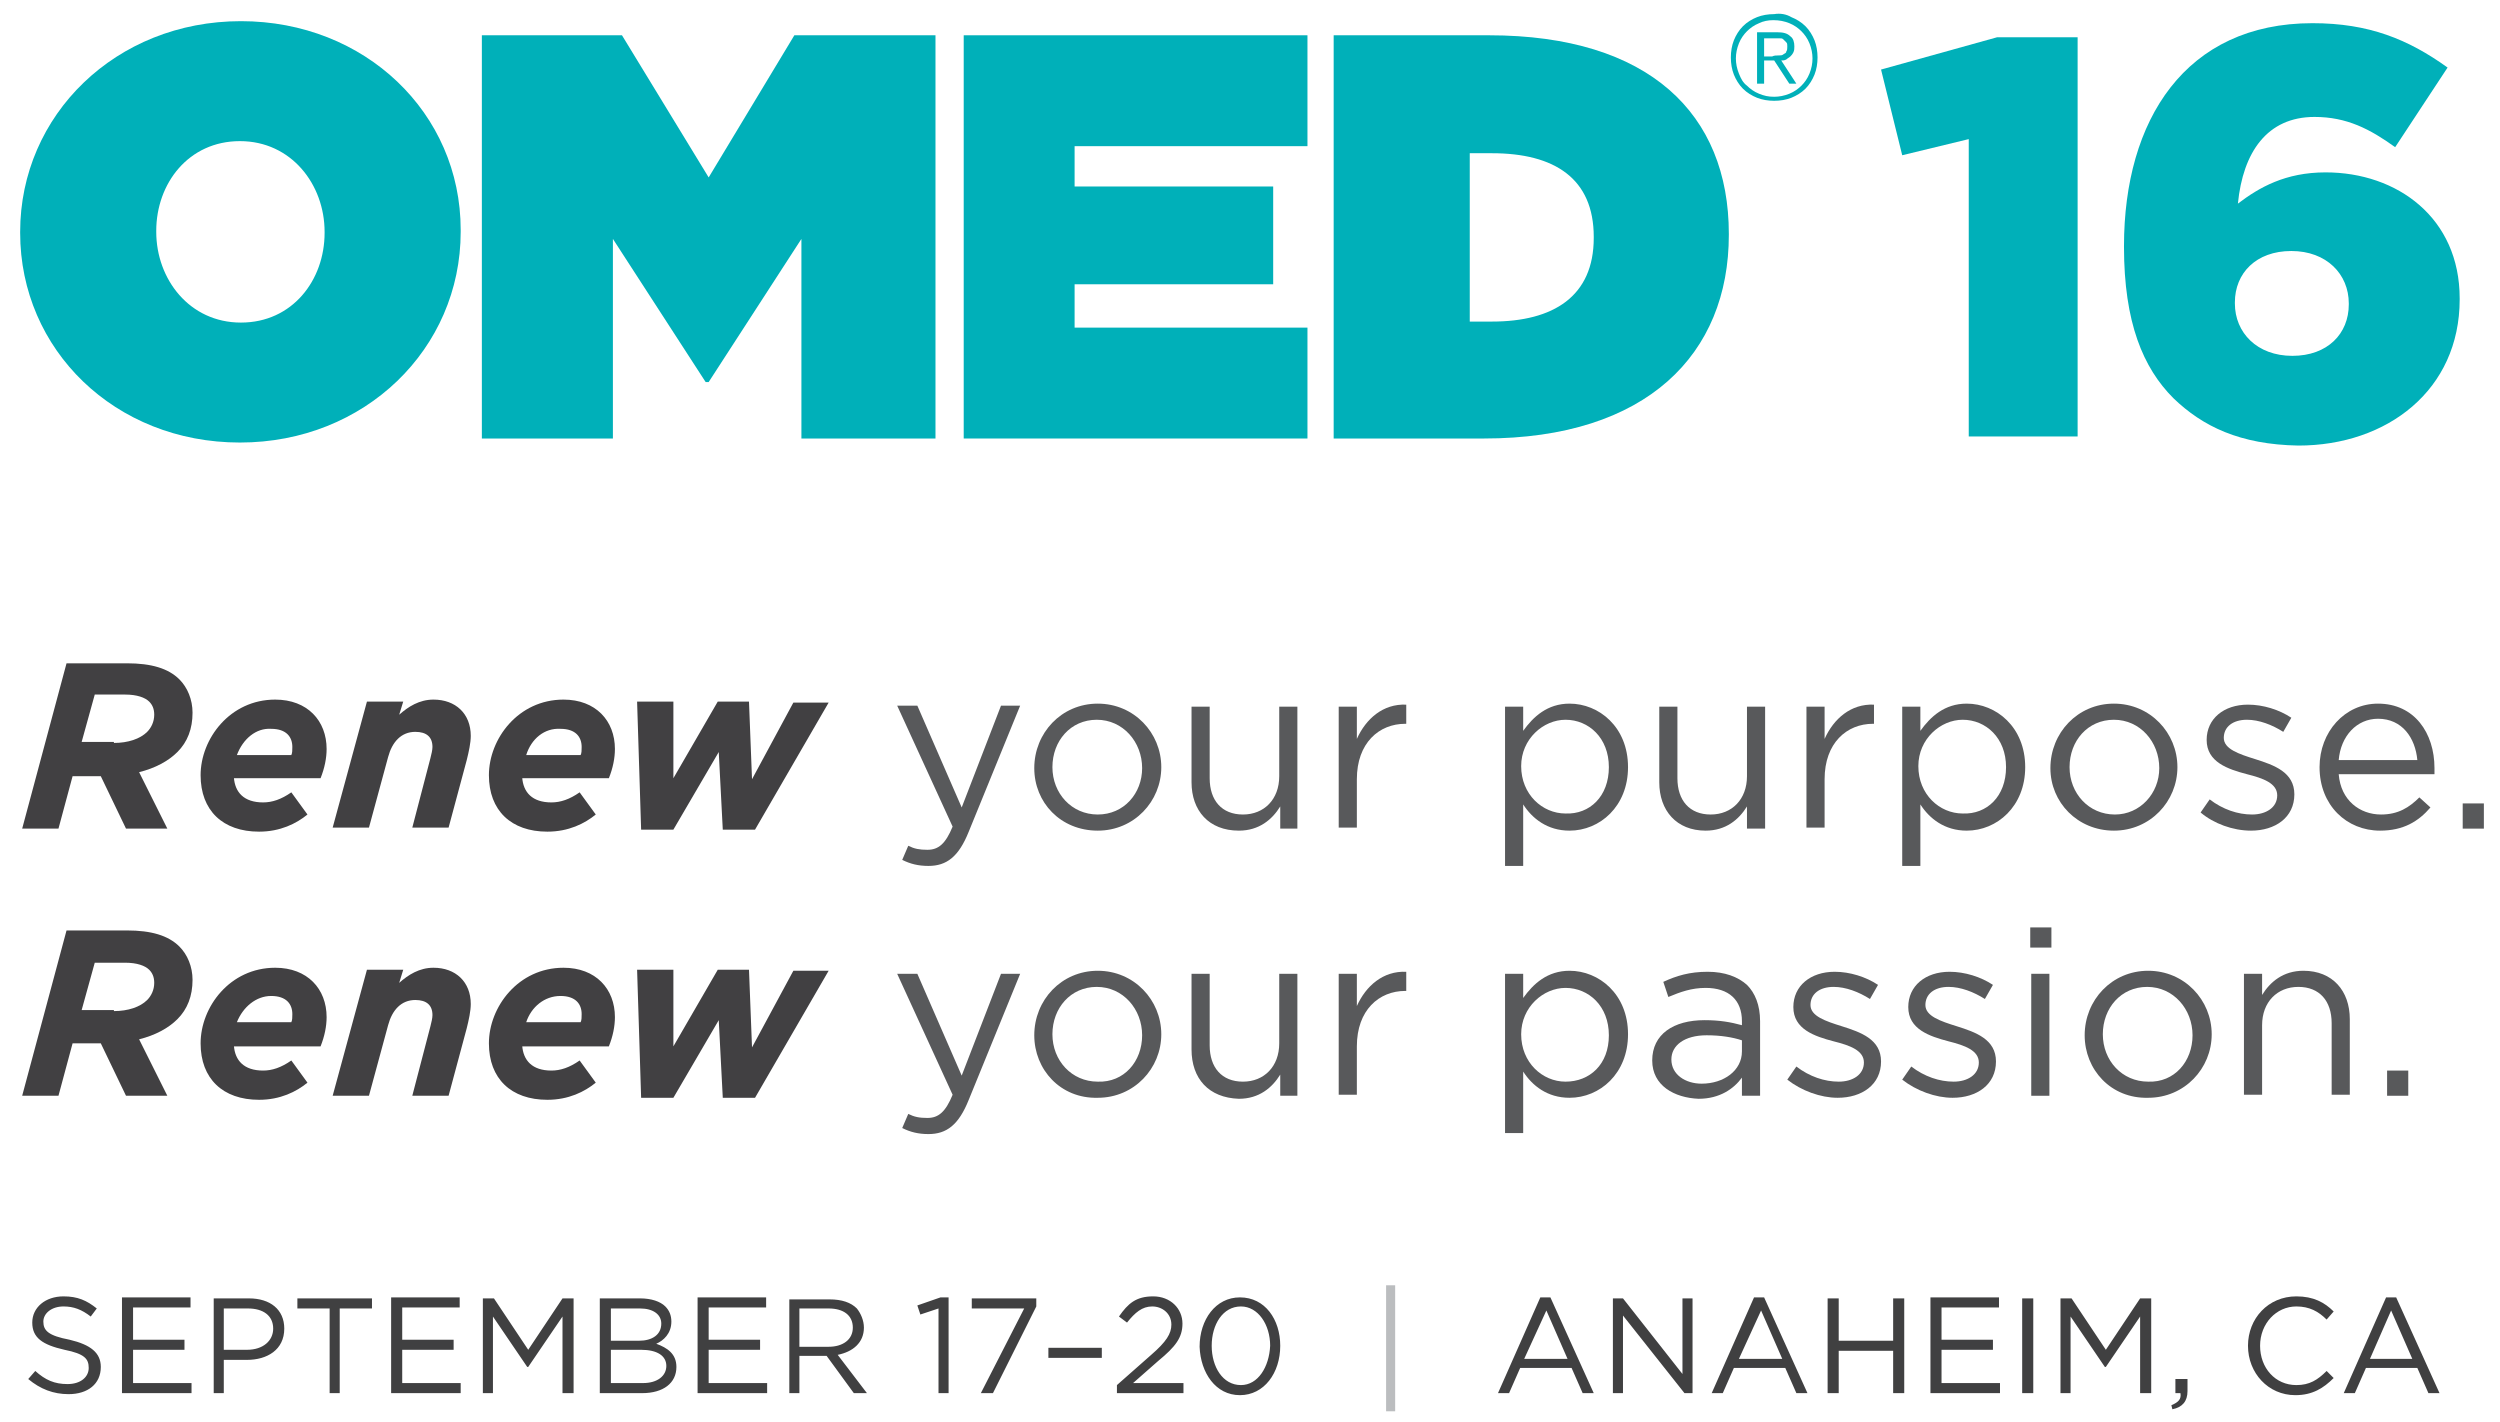
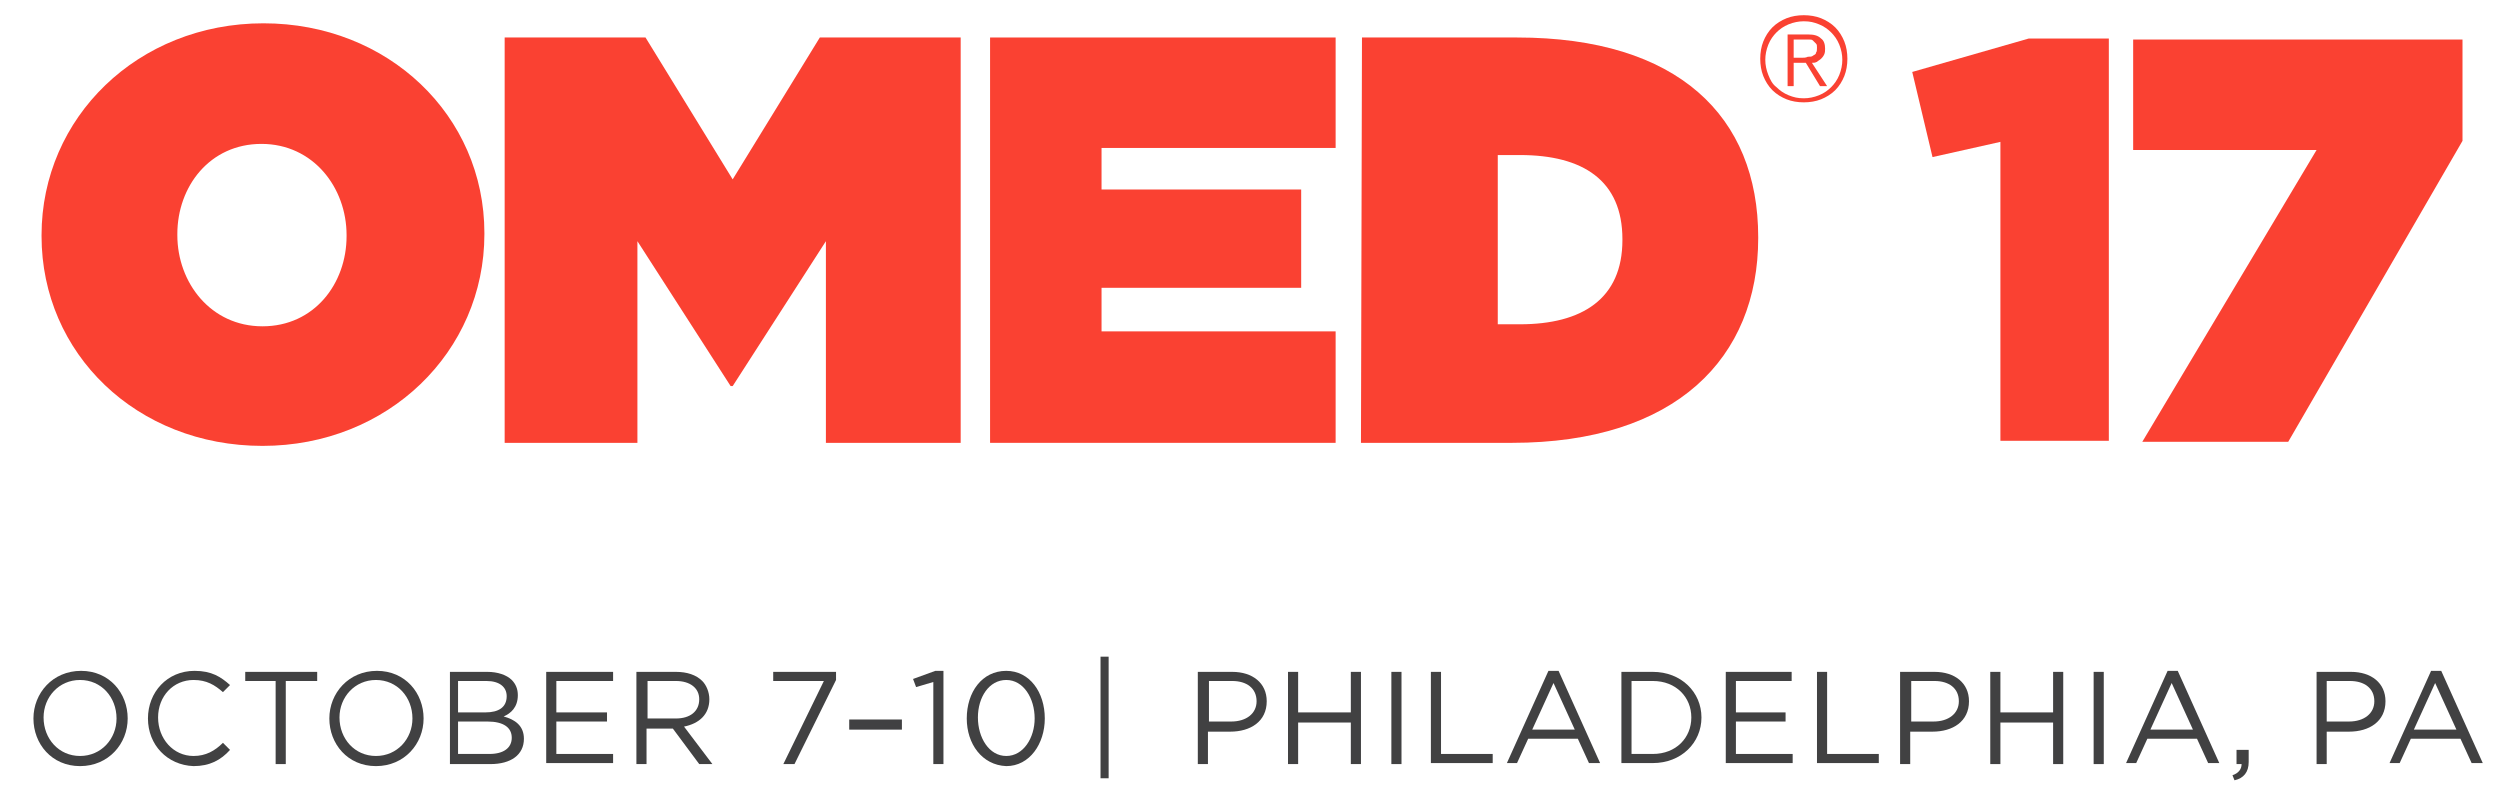
- <svg xmlns="http://www.w3.org/2000/svg" version="1.1" id="Layer_1" preserveAspectRatio="xMidYMid meet" viewBox="0 0 248 141">
-   <style type="text/css">
- 	.st0{fill:#00B0B9;}
- 	.st1{fill:#414042;}
- 	.st2{fill:#58595B;}
- 	.st3{fill:#404041;}
- 	.st4{fill:#BBBDBF;}
- </style>
+ <svg xmlns="http://www.w3.org/2000/svg" version="1.1" id="Layer_1" x="0px" y="0px" width="246.7px" height="78px" viewBox="0 0 246.7 78" enable-background="new 0 0 246.7 78" xml:space="preserve">
  <g id="omedLogo2Logo">
    <g>
-       <polygon class="st0" points="47.8,3.5 61.7,3.5 70.3,17.6 78.8,3.5 92.8,3.5 92.8,43.5 79.5,43.5 79.5,23.7 70.3,37.9 70,37.9     60.8,23.7 60.8,43.5 47.8,43.5   " />
      <g>
-         <path class="st0" d="M132.4,3.5h15.3c15.9,0,23.8,7.8,23.8,19.7v0.1c0,11.8-8.1,20.2-24.3,20.2h-14.9V3.5z M148,31.9     c6.1,0,10.1-2.5,10.1-8.3v-0.1c0-5.8-3.9-8.3-10.1-8.3h-2.2v16.7H148z" />
-         <path class="st0" d="M2,23.1V23C2,11.4,11.5,2.1,23.9,2.1c12.3,0,21.8,9.1,21.8,20.7V23c0,11.6-9.5,20.9-21.9,20.9S2,34.7,2,23.1      M32.2,23.1V23c0-4.7-3.3-9-8.4-9c-5.1,0-8.3,4.2-8.3,8.9V23c0,4.7,3.3,9,8.4,9C29,32,32.2,27.8,32.2,23.1" />
+         <polygon fill="#FA4132" points="49.8,3.7 63.7,3.7 72.3,17.7 80.9,3.7 94.8,3.7 94.8,43.7 81.5,43.7 81.5,23.8 72.3,38.1      72.1,38.1 62.9,23.8 62.9,43.7 49.8,43.7    " />
+         <g>
+           <path fill="#FA4132" d="M134.4,3.7h15.3c15.9,0,23.8,7.8,23.8,19.7v0.1c0,11.8-8.1,20.2-24.3,20.2h-14.9L134.4,3.7L134.4,3.7z       M150,32c6.1,0,10.1-2.5,10.1-8.3v-0.1c0-5.8-3.9-8.3-10.1-8.3h-2.2V32H150z" />
+           <path fill="#FA4132" d="M4.1,23.3v-0.1C4.1,11.6,13.6,2.3,26,2.3c12.3,0,21.8,9.1,21.8,20.7v0.1c0,11.6-9.5,20.9-21.9,20.9      S4.1,34.9,4.1,23.3 M34.2,23.3v-0.1c0-4.7-3.3-9-8.4-9s-8.3,4.2-8.3,8.9v0.1c0,4.7,3.3,9,8.4,9C31,32.2,34.2,28,34.2,23.3" />
+         </g>
+         <polygon fill="#FA4132" points="131.8,14.6 131.8,3.7 97.7,3.7 97.7,43.7 131.8,43.7 131.8,32.7 108.7,32.7 108.7,28.4      128.4,28.4 128.4,18.7 108.7,18.7 108.7,14.6    " />
+         <g>
+           <path fill="#FA4132" d="M179.7,1.8c0.5,0.2,1,0.5,1.4,0.9s0.7,0.9,0.9,1.4s0.3,1.1,0.3,1.7S182.2,7,182,7.5s-0.5,1-0.9,1.4      s-0.9,0.7-1.4,0.9s-1.1,0.3-1.7,0.3c-0.6,0-1.2-0.1-1.7-0.3s-1-0.5-1.4-0.9S174.2,8,174,7.5s-0.3-1.1-0.3-1.7s0.1-1.2,0.3-1.7      s0.5-1,0.9-1.4s0.9-0.7,1.4-0.9s1.1-0.3,1.7-0.3C178.6,1.5,179.2,1.6,179.7,1.8 M176.5,2.4c-0.5,0.2-0.9,0.5-1.2,0.8      s-0.6,0.7-0.8,1.2s-0.3,1-0.3,1.5s0.1,1,0.3,1.5s0.4,0.9,0.8,1.2c0.3,0.3,0.7,0.6,1.2,0.8s0.9,0.3,1.5,0.3c0.5,0,1-0.1,1.5-0.3      s0.9-0.5,1.2-0.8s0.6-0.7,0.8-1.2s0.3-1,0.3-1.5s-0.1-1-0.3-1.5s-0.5-0.9-0.8-1.2s-0.7-0.6-1.2-0.8c-0.5-0.2-0.9-0.3-1.5-0.3      C177.5,2.1,177,2.2,176.5,2.4 M176.4,8.5V3.4h2c0.6,0,1,0.1,1.3,0.4c0.3,0.2,0.4,0.6,0.4,1c0,0.2,0,0.4-0.1,0.6      s-0.2,0.3-0.3,0.4s-0.3,0.2-0.4,0.3c-0.2,0.1-0.3,0.1-0.5,0.1l1.5,2.3h-0.7l-1.4-2.3H177v2.3H176.4z M178.4,5.6      c0.2,0,0.4,0,0.5-0.1s0.3-0.1,0.3-0.3c0.1-0.1,0.1-0.3,0.1-0.5s0-0.3-0.1-0.4S179,4.1,178.9,4c-0.1-0.1-0.2-0.1-0.4-0.1      c-0.1,0-0.3,0-0.5,0h-1v1.8h0.8C178,5.7,178.2,5.7,178.4,5.6" />
+         </g>
+         <polygon fill="#FA4132" points="197.4,14 190.7,15.5 188.7,7.1 200.2,3.8 208.1,3.8 208.1,43.5 197.4,43.5    " />
      </g>
-       <polygon class="st0" points="129.7,14.5 129.7,3.5 95.6,3.5 95.6,43.5 129.7,43.5 129.7,32.5 106.6,32.5 106.6,28.2 126.3,28.2     126.3,18.5 106.6,18.5 106.6,14.5   " />
      <g>
-         <path class="st0" d="M177.7,1.7c0.5,0.2,1,0.5,1.4,0.9c0.4,0.4,0.7,0.9,0.9,1.4c0.2,0.5,0.3,1.1,0.3,1.7c0,0.6-0.1,1.2-0.3,1.7     c-0.2,0.5-0.5,1-0.9,1.4c-0.4,0.4-0.9,0.7-1.4,0.9c-0.5,0.2-1.1,0.3-1.7,0.3c-0.6,0-1.2-0.1-1.7-0.3c-0.5-0.2-1-0.5-1.4-0.9     c-0.4-0.4-0.7-0.9-0.9-1.4c-0.2-0.5-0.3-1.1-0.3-1.7c0-0.6,0.1-1.2,0.3-1.7c0.2-0.5,0.5-1,0.9-1.4c0.4-0.4,0.9-0.7,1.4-0.9     c0.5-0.2,1.1-0.3,1.7-0.3C176.6,1.3,177.2,1.4,177.7,1.7 M174.5,2.3c-0.5,0.2-0.9,0.5-1.2,0.8c-0.3,0.3-0.6,0.7-0.8,1.2     c-0.2,0.5-0.3,1-0.3,1.5c0,0.5,0.1,1,0.3,1.5c0.2,0.5,0.4,0.9,0.8,1.2c0.3,0.3,0.7,0.6,1.2,0.8c0.5,0.2,0.9,0.3,1.5,0.3     c0.5,0,1-0.1,1.5-0.3c0.5-0.2,0.9-0.5,1.2-0.8c0.3-0.3,0.6-0.7,0.8-1.2c0.2-0.5,0.3-1,0.3-1.5c0-0.5-0.1-1-0.3-1.5     c-0.2-0.5-0.5-0.9-0.8-1.2c-0.3-0.3-0.7-0.6-1.2-0.8S176.5,2,175.9,2C175.4,2,174.9,2.1,174.5,2.3 M174.3,8.3V3.2h2     c0.6,0,1,0.1,1.3,0.4c0.3,0.2,0.4,0.6,0.4,1c0,0.2,0,0.4-0.1,0.6c-0.1,0.2-0.2,0.3-0.3,0.4c-0.1,0.1-0.3,0.2-0.4,0.3     C177,6,176.9,6,176.7,6l1.5,2.3h-0.7L176,6H175v2.3H174.3z M176.4,5.5c0.2,0,0.4,0,0.5-0.1c0.1-0.1,0.3-0.1,0.3-0.3     c0.1-0.1,0.1-0.3,0.1-0.5c0-0.2,0-0.3-0.1-0.4c-0.1-0.1-0.2-0.2-0.3-0.3c-0.1-0.1-0.2-0.1-0.4-0.1c-0.1,0-0.3,0-0.5,0H175v1.8     h0.8C176,5.5,176.2,5.5,176.4,5.5" />
+         <path fill="#FA4132" d="M228.6,14.8h-18.1V3.9H243v10l-17.2,29.7h-14.4L228.6,14.8z" />
      </g>
-       <polygon class="st0" points="195.3,13.8 188.7,15.4 186.6,6.9 198.1,3.7 206.1,3.7 206.1,43.3 195.3,43.3   " />
+     </g>
+   </g>
+   <g>
+     <g>
+       <path fill="#414142" d="M3.3,70.9L3.3,70.9c0-2.5,1.9-4.7,4.7-4.7s4.6,2.2,4.6,4.7l0,0c0,2.5-1.9,4.7-4.7,4.7S3.3,73.4,3.3,70.9z     M11.5,70.9L11.5,70.9c0-2.1-1.5-3.8-3.6-3.8s-3.6,1.7-3.6,3.7l0,0c0,2.1,1.5,3.8,3.6,3.8S11.5,72.9,11.5,70.9z" />
+       <path fill="#414142" d="M14.6,70.9L14.6,70.9c0-2.6,1.9-4.7,4.6-4.7c1.7,0,2.6,0.6,3.5,1.4L22,68.3c-0.8-0.7-1.6-1.2-2.9-1.2    c-2,0-3.5,1.6-3.5,3.7l0,0c0,2.1,1.5,3.8,3.5,3.8c1.2,0,2.1-0.5,2.9-1.3l0.7,0.7c-0.9,1-2,1.6-3.6,1.6    C16.5,75.5,14.6,73.5,14.6,70.9z" />
+       <path fill="#414142" d="M27.3,67.2h-3.1v-0.9h7.1v0.9h-3.1v8.2h-1v-8.2H27.3z" />
+       <path fill="#414142" d="M32.5,70.9L32.5,70.9c0-2.5,1.9-4.7,4.7-4.7s4.6,2.2,4.6,4.7l0,0c0,2.5-1.9,4.7-4.7,4.7    S32.5,73.4,32.5,70.9z M40.7,70.9L40.7,70.9c0-2.1-1.5-3.8-3.6-3.8s-3.6,1.7-3.6,3.7l0,0c0,2.1,1.5,3.8,3.6,3.8    S40.7,72.9,40.7,70.9z" />
+       <path fill="#414142" d="M44.2,66.3h3.9c1,0,1.9,0.3,2.4,0.8c0.4,0.4,0.6,0.9,0.6,1.5l0,0c0,1.2-0.7,1.8-1.4,2.1    c1.1,0.3,2,0.9,2,2.2l0,0c0,1.6-1.3,2.5-3.3,2.5h-4v-9.1H44.2z M50,68.7c0-0.9-0.7-1.5-2-1.5h-2.8v3.1h2.7    C49.2,70.3,50,69.8,50,68.7L50,68.7z M48.1,71.2h-2.9v3.2h3.1c1.4,0,2.2-0.6,2.2-1.6l0,0C50.5,71.8,49.7,71.2,48.1,71.2z" />
+       <path fill="#414142" d="M53.9,66.3h6.6v0.9h-5.6v3.1h5v0.9h-5v3.2h5.6v0.9h-6.6V66.3z" />
+       <path fill="#414142" d="M62.8,66.3h3.9c1.1,0,2,0.3,2.6,0.9c0.4,0.4,0.7,1.1,0.7,1.8l0,0c0,1.5-1,2.4-2.5,2.7l2.8,3.7H69l-2.6-3.5    h-2.6v3.5h-1C62.8,75.4,62.8,66.3,62.8,66.3z M66.7,70.9c1.4,0,2.3-0.7,2.3-1.9l0,0c0-1.1-0.9-1.8-2.3-1.8h-2.8v3.7    C63.9,70.9,66.7,70.9,66.7,70.9z" />
+       <path fill="#414142" d="M81.3,67.2h-5v-0.9h6.2v0.8l-4.1,8.3h-1.1L81.3,67.2z" />
+       <path fill="#414142" d="M83.8,71H89v1h-5.2V71z" />
+       <path fill="#414142" d="M92.1,67.3l-1.7,0.5L90.1,67l2.2-0.8h0.8v9.2h-1V67.3z" />
+       <path fill="#414142" d="M95.4,70.9L95.4,70.9c0-2.6,1.5-4.7,3.9-4.7c2.3,0,3.8,2.1,3.8,4.7l0,0c0,2.5-1.5,4.7-3.8,4.7    C96.9,75.5,95.4,73.4,95.4,70.9z M102.1,70.9L102.1,70.9c0-2-1.1-3.8-2.8-3.8c-1.7,0-2.8,1.7-2.8,3.7l0,0c0,2,1.1,3.8,2.8,3.8    S102.1,72.8,102.1,70.9z" />
    </g>
    <g>
-       <path class="st0" d="M215.6,39.5c-3-3-4.9-7.5-4.9-15v-0.1c0-12.5,6.1-22.1,18.7-22.1c5.6,0,9.5,1.6,13.4,4.4l-5.2,7.9    c-2.5-1.8-4.8-3-8-3c-4.7,0-7.1,3.5-7.6,8.6c2.1-1.6,4.7-3.1,8.7-3.1c7.1,0,13.3,4.5,13.3,12.5v0.1c0,9-7.2,14.5-16,14.5    C222.2,44.1,218.5,42.3,215.6,39.5z M233,30.2v-0.1c0-2.9-2.2-5.2-5.7-5.2c-3.5,0-5.6,2.2-5.6,5.1v0.1c0,2.9,2.2,5.2,5.7,5.2    S233,33.1,233,30.2z" />
-     </g>
-   </g>
-   <g id="omedLogo2Tagline">
-     <path class="st1" d="M6.6,65.8h6c2.4,0,4.1,0.5,5.2,1.6c0.8,0.8,1.3,2,1.3,3.3c0,1.6-0.5,2.9-1.5,3.9c-0.9,0.9-2.2,1.6-3.8,2   l2.8,5.6h-4.1l-2.5-5.2H7.2l-1.4,5.2H2.2L6.6,65.8z M11.3,73.7c1.4,0,2.6-0.4,3.3-1.1c0.4-0.4,0.7-1,0.7-1.7c0-0.6-0.2-1-0.5-1.3   c-0.4-0.4-1.2-0.7-2.4-0.7h-3l-1.3,4.7H11.3z" />
-     <path class="st1" d="M23.2,77.1c0.1,1.5,1,2.5,2.9,2.5c0.9,0,1.8-0.3,2.8-1l1.6,2.2c-1.1,0.9-2.7,1.7-4.8,1.7   c-3.6,0-5.8-2.1-5.8-5.6c0-3.6,2.9-7.5,7.4-7.5c3.2,0,5.1,2.1,5.1,4.9c0,0.9-0.2,1.9-0.6,2.9H23.2z M23.5,74.9h5.4   c0.1-0.2,0.1-0.5,0.1-0.8c0-1-0.6-1.8-2.1-1.8C25.4,72.2,24.1,73.3,23.5,74.9z" />
-     <path class="st1" d="M36.4,69.6h3.6l-0.4,1.3c0.9-0.8,2-1.5,3.4-1.5c2.2,0,3.7,1.4,3.7,3.6c0,0.7-0.2,1.6-0.4,2.4l-1.8,6.7h-3.6   l1.8-6.9c0.1-0.4,0.2-0.8,0.2-1.1c0-1-0.6-1.5-1.7-1.5c-1.4,0-2.3,1-2.7,2.5l-1.9,7H33L36.4,69.6z" />
-     <path class="st1" d="M51.8,77.1c0.1,1.5,1,2.5,2.9,2.5c0.9,0,1.8-0.3,2.8-1l1.6,2.2c-1.1,0.9-2.7,1.7-4.8,1.7   c-3.6,0-5.8-2.1-5.8-5.6c0-3.6,2.9-7.5,7.4-7.5c3.2,0,5.1,2.1,5.1,4.9c0,0.9-0.2,1.9-0.6,2.9H51.8z M52.2,74.9h5.4   c0.1-0.2,0.1-0.5,0.1-0.8c0-1-0.6-1.8-2.1-1.8C54,72.2,52.7,73.3,52.2,74.9z" />
-     <path class="st1" d="M63.2,69.6h3.6l0,7.6l4.4-7.6h3.1l0.3,7.7l4.1-7.6h3.5l-7.3,12.6h-3.2l-0.4-7.7l-4.5,7.7h-3.2L63.2,69.6z" />
-     <path class="st2" d="M89.5,85.3l0.6-1.4c0.6,0.3,1.1,0.4,1.9,0.4c1.1,0,1.8-0.6,2.5-2.3l-5.5-12h2l4.4,10.1l3.9-10.1h1.9l-5.1,12.5   c-1,2.5-2.2,3.4-4,3.4C91.1,85.9,90.3,85.7,89.5,85.3z" />
-     <path class="st2" d="M102.6,76.2L102.6,76.2c0-3.5,2.7-6.4,6.3-6.4c3.6,0,6.3,2.9,6.3,6.3v0c0,3.4-2.7,6.3-6.3,6.3   C105.2,82.4,102.6,79.6,102.6,76.2z M113.3,76.2L113.3,76.2c0-2.6-1.9-4.8-4.5-4.8c-2.6,0-4.4,2.1-4.4,4.7v0c0,2.6,1.9,4.7,4.5,4.7   C111.5,80.8,113.3,78.7,113.3,76.2z" />
-     <path class="st2" d="M118.2,77.6v-7.5h1.8v7.1c0,2.2,1.2,3.6,3.3,3.6c2.1,0,3.6-1.5,3.6-3.8v-6.9h1.8v12.1H127V80   c-0.8,1.3-2.1,2.4-4.1,2.4C119.9,82.4,118.2,80.4,118.2,77.6z" />
-     <path class="st2" d="M132.8,70.1h1.8v3.2c0.9-2,2.6-3.5,4.9-3.4v1.9h-0.1c-2.6,0-4.8,1.9-4.8,5.5v4.8h-1.8V70.1z" />
-     <path class="st2" d="M149.3,70.1h1.8v2.4c1-1.4,2.4-2.7,4.6-2.7c2.9,0,5.8,2.3,5.8,6.3v0c0,3.9-2.8,6.3-5.8,6.3   c-2.2,0-3.7-1.2-4.6-2.6v6.1h-1.8V70.1z M159.6,76.1L159.6,76.1c0-2.9-2-4.7-4.3-4.7c-2.2,0-4.4,1.9-4.4,4.6v0   c0,2.8,2.1,4.7,4.4,4.7C157.7,80.8,159.6,79,159.6,76.1z" />
-     <path class="st2" d="M164.6,77.6v-7.5h1.8v7.1c0,2.2,1.2,3.6,3.3,3.6c2.1,0,3.6-1.5,3.6-3.8v-6.9h1.8v12.1h-1.8V80   c-0.8,1.3-2.1,2.4-4.1,2.4C166.3,82.4,164.6,80.4,164.6,77.6z" />
-     <path class="st2" d="M179.2,70.1h1.8v3.2c0.9-2,2.6-3.5,4.9-3.4v1.9h-0.1c-2.6,0-4.8,1.9-4.8,5.5v4.8h-1.8V70.1z" />
-     <path class="st2" d="M188.7,70.1h1.8v2.4c1-1.4,2.4-2.7,4.6-2.7c2.9,0,5.8,2.3,5.8,6.3v0c0,3.9-2.8,6.3-5.8,6.3   c-2.2,0-3.7-1.2-4.6-2.6v6.1h-1.8V70.1z M199,76.1L199,76.1c0-2.9-2-4.7-4.3-4.7c-2.2,0-4.4,1.9-4.4,4.6v0c0,2.8,2.1,4.7,4.4,4.7   C197.1,80.8,199,79,199,76.1z" />
-     <path class="st2" d="M203.4,76.2L203.4,76.2c0-3.5,2.7-6.4,6.3-6.4c3.6,0,6.3,2.9,6.3,6.3v0c0,3.4-2.7,6.3-6.3,6.3   C206.1,82.4,203.4,79.6,203.4,76.2z M214.2,76.2L214.2,76.2c0-2.6-1.9-4.8-4.5-4.8c-2.6,0-4.4,2.1-4.4,4.7v0c0,2.6,1.9,4.7,4.5,4.7   C212.3,80.8,214.2,78.7,214.2,76.2z" />
-     <path class="st2" d="M218.3,80.6l0.9-1.3c1.3,1,2.8,1.5,4.2,1.5c1.4,0,2.5-0.7,2.5-1.9v0c0-1.2-1.4-1.7-3-2.1c-1.9-0.5-4-1.2-4-3.4   v0c0-2.1,1.7-3.5,4.1-3.5c1.5,0,3.1,0.5,4.3,1.3l-0.8,1.4c-1.1-0.7-2.4-1.2-3.6-1.2c-1.4,0-2.3,0.7-2.3,1.8v0   c0,1.1,1.5,1.6,3.1,2.1c1.9,0.6,3.9,1.3,3.9,3.5v0c0,2.3-1.9,3.6-4.3,3.6C221.5,82.4,219.6,81.7,218.3,80.6z" />
-     <path class="st2" d="M236.2,80.8c1.7,0,2.8-0.7,3.8-1.7l1.1,1c-1.2,1.4-2.7,2.3-5,2.3c-3.3,0-6-2.5-6-6.3c0-3.5,2.5-6.3,5.8-6.3   c3.6,0,5.6,2.9,5.6,6.4c0,0.2,0,0.4,0,0.6H232C232.2,79.4,234.1,80.8,236.2,80.8z M239.8,75.4c-0.2-2.2-1.5-4.1-3.9-4.1   c-2.1,0-3.7,1.7-3.9,4.1H239.8z" />
-     <path class="st2" d="M244.3,79.7h2.1v2.5h-2.1V79.7z" />
-     <path class="st1" d="M6.6,92.3h6c2.4,0,4.1,0.5,5.2,1.6c0.8,0.8,1.3,2,1.3,3.3c0,1.6-0.5,2.9-1.5,3.9c-0.9,0.9-2.2,1.6-3.8,2   l2.8,5.6h-4.1l-2.5-5.2H7.2l-1.4,5.2H2.2L6.6,92.3z M11.3,100.3c1.4,0,2.6-0.4,3.3-1.1c0.4-0.4,0.7-1,0.7-1.7c0-0.6-0.2-1-0.5-1.3   c-0.4-0.4-1.2-0.7-2.4-0.7h-3l-1.3,4.7H11.3z" />
-     <path class="st1" d="M23.2,103.7c0.1,1.5,1,2.5,2.9,2.5c0.9,0,1.8-0.3,2.8-1l1.6,2.2c-1.1,0.9-2.7,1.7-4.8,1.7   c-3.6,0-5.8-2.1-5.8-5.6c0-3.6,2.9-7.5,7.4-7.5c3.2,0,5.1,2.1,5.1,4.9c0,0.9-0.2,1.9-0.6,2.9H23.2z M23.5,101.4h5.4   c0.1-0.2,0.1-0.5,0.1-0.8c0-1-0.6-1.8-2.1-1.8C25.4,98.8,24.1,99.9,23.5,101.4z" />
-     <path class="st1" d="M36.4,96.2h3.6l-0.4,1.3c0.9-0.8,2-1.5,3.4-1.5c2.2,0,3.7,1.4,3.7,3.6c0,0.7-0.2,1.6-0.4,2.4l-1.8,6.7h-3.6   l1.8-6.9c0.1-0.4,0.2-0.8,0.2-1.1c0-1-0.6-1.5-1.7-1.5c-1.4,0-2.3,1-2.7,2.5l-1.9,7H33L36.4,96.2z" />
-     <path class="st1" d="M51.8,103.7c0.1,1.5,1,2.5,2.9,2.5c0.9,0,1.8-0.3,2.8-1l1.6,2.2c-1.1,0.9-2.7,1.7-4.8,1.7   c-3.6,0-5.8-2.1-5.8-5.6c0-3.6,2.9-7.5,7.4-7.5c3.2,0,5.1,2.1,5.1,4.9c0,0.9-0.2,1.9-0.6,2.9H51.8z M52.2,101.4h5.4   c0.1-0.2,0.1-0.5,0.1-0.8c0-1-0.6-1.8-2.1-1.8C54,98.8,52.7,99.9,52.2,101.4z" />
-     <path class="st1" d="M63.2,96.2h3.6l0,7.6l4.4-7.6h3.1l0.3,7.7l4.1-7.6h3.5l-7.3,12.6h-3.2l-0.4-7.7l-4.5,7.7h-3.2L63.2,96.2z" />
-     <path class="st2" d="M89.5,111.9l0.6-1.4c0.6,0.3,1.1,0.4,1.9,0.4c1.1,0,1.8-0.6,2.5-2.3l-5.5-12h2l4.4,10.1l3.9-10.1h1.9   l-5.1,12.5c-1,2.5-2.2,3.4-4,3.4C91.1,112.5,90.3,112.3,89.5,111.9z" />
-     <path class="st2" d="M102.6,102.7L102.6,102.7c0-3.5,2.7-6.4,6.3-6.4c3.6,0,6.3,2.9,6.3,6.3v0c0,3.4-2.7,6.3-6.3,6.3   C105.2,109,102.6,106.1,102.6,102.7z M113.3,102.7L113.3,102.7c0-2.6-1.9-4.8-4.5-4.8c-2.6,0-4.4,2.1-4.4,4.7v0   c0,2.6,1.9,4.7,4.5,4.7C111.5,107.4,113.3,105.3,113.3,102.7z" />
-     <path class="st2" d="M118.2,104.1v-7.5h1.8v7.1c0,2.2,1.2,3.6,3.3,3.6c2.1,0,3.6-1.5,3.6-3.8v-6.9h1.8v12.1H127v-2.1   c-0.8,1.3-2.1,2.4-4.1,2.4C119.9,108.9,118.2,107,118.2,104.1z" />
-     <path class="st2" d="M132.8,96.6h1.8v3.2c0.9-2,2.6-3.5,4.9-3.4v1.9h-0.1c-2.6,0-4.8,1.9-4.8,5.5v4.8h-1.8V96.6z" />
-     <path class="st2" d="M149.3,96.6h1.8V99c1-1.4,2.4-2.7,4.6-2.7c2.9,0,5.8,2.3,5.8,6.3v0c0,3.9-2.8,6.3-5.8,6.3   c-2.2,0-3.7-1.2-4.6-2.6v6.1h-1.8V96.6z M159.6,102.7L159.6,102.7c0-2.9-2-4.7-4.3-4.7c-2.2,0-4.4,1.9-4.4,4.6v0   c0,2.8,2.1,4.7,4.4,4.7C157.7,107.3,159.6,105.6,159.6,102.7z" />
-     <path class="st2" d="M163.9,105.2L163.9,105.2c0-2.6,2.1-4,5.2-4c1.5,0,2.6,0.2,3.7,0.5v-0.4c0-2.1-1.3-3.3-3.6-3.3   c-1.4,0-2.5,0.4-3.7,0.9l-0.5-1.5c1.3-0.6,2.6-1,4.4-1c1.7,0,3,0.5,3.9,1.3c0.8,0.8,1.3,2,1.3,3.6v7.4h-1.8v-1.8   c-0.8,1.1-2.2,2.1-4.3,2.1C166.1,108.9,163.9,107.7,163.9,105.2z M172.8,104.3v-1.1c-0.9-0.3-2.1-0.5-3.5-0.5c-2.2,0-3.5,1-3.5,2.4   v0c0,1.5,1.4,2.4,3,2.4C171,107.5,172.8,106.2,172.8,104.3z" />
-     <path class="st2" d="M177.3,107.1l0.9-1.3c1.3,1,2.8,1.5,4.2,1.5c1.4,0,2.5-0.7,2.5-1.9v0c0-1.2-1.4-1.7-3-2.1   c-1.9-0.5-4-1.2-4-3.4v0c0-2.1,1.7-3.5,4.1-3.5c1.5,0,3.1,0.5,4.3,1.3l-0.8,1.4c-1.1-0.7-2.4-1.2-3.6-1.2c-1.4,0-2.3,0.7-2.3,1.8v0   c0,1.1,1.5,1.6,3.1,2.1c1.9,0.6,3.9,1.3,3.9,3.5v0c0,2.3-1.9,3.6-4.3,3.6C180.6,108.9,178.7,108.2,177.3,107.1z" />
-     <path class="st2" d="M188.7,107.1l0.9-1.3c1.3,1,2.8,1.5,4.2,1.5c1.4,0,2.5-0.7,2.5-1.9v0c0-1.2-1.4-1.7-3-2.1   c-1.9-0.5-4-1.2-4-3.4v0c0-2.1,1.7-3.5,4.1-3.5c1.5,0,3.1,0.5,4.3,1.3l-0.8,1.4c-1.1-0.7-2.4-1.2-3.6-1.2c-1.4,0-2.3,0.7-2.3,1.8v0   c0,1.1,1.5,1.6,3.1,2.1c1.9,0.6,3.9,1.3,3.9,3.5v0c0,2.3-1.9,3.6-4.3,3.6C192,108.9,190.1,108.2,188.7,107.1z" />
-     <path class="st2" d="M201.4,92h2.1v2h-2.1V92z M201.5,96.6h1.8v12.1h-1.8V96.6z" />
-     <path class="st2" d="M206.8,102.7L206.8,102.7c0-3.5,2.7-6.4,6.3-6.4c3.6,0,6.3,2.9,6.3,6.3v0c0,3.4-2.7,6.3-6.3,6.3   C209.4,109,206.8,106.1,206.8,102.7z M217.5,102.7L217.5,102.7c0-2.6-1.9-4.8-4.5-4.8c-2.6,0-4.4,2.1-4.4,4.7v0   c0,2.6,1.9,4.7,4.5,4.7C215.7,107.4,217.5,105.3,217.5,102.7z" />
-     <path class="st2" d="M222.6,96.6h1.8v2.1c0.8-1.3,2.1-2.4,4.1-2.4c2.9,0,4.6,2,4.6,4.8v7.5h-1.8v-7.1c0-2.2-1.2-3.6-3.3-3.6   c-2.1,0-3.6,1.5-3.6,3.8v6.9h-1.8V96.6z" />
-     <path class="st2" d="M236.8,106.2h2.1v2.5h-2.1V106.2z" />
-   </g>
-   <g id="omedLogo2Date">
-     <g>
-       <path class="st3" d="M235.1,134.8l2.1-4.8l2.1,4.8H235.1z M232.5,138.2h1.1l1.1-2.5h5.1l1.1,2.5h1.1l-4.3-9.5h-1L232.5,138.2z     M227.7,138.4c1.7,0,2.8-0.7,3.8-1.7l-0.7-0.7c-0.9,0.9-1.7,1.4-3,1.4c-2.1,0-3.6-1.7-3.6-3.9v0c0-2.2,1.6-3.9,3.6-3.9    c1.3,0,2.2,0.5,3,1.3l0.7-0.8c-0.9-0.9-2-1.5-3.7-1.5c-2.8,0-4.8,2.2-4.8,4.9v0C223,136.2,225,138.4,227.7,138.4 M215.5,139.8    c1-0.2,1.5-0.8,1.5-1.8v-1.2h-1.2v1.4h0.5c0.1,0.6-0.2,0.9-0.9,1.2L215.5,139.8z M204.4,138.2h1v-7.6l3.4,5h0.1l3.4-5v7.6h1.1    v-9.4h-1.1l-3.4,5.1l-3.4-5.1h-1.1V138.2z M200.6,138.2h1.1v-9.4h-1.1V138.2z M191.5,138.2h6.9v-1h-5.8v-3.3h5.1v-1h-5.1v-3.2h5.7    v-1h-6.8V138.2z M181.3,138.2h1.1V134h5.4v4.2h1.1v-9.4h-1.1v4.2h-5.4v-4.2h-1.1V138.2z M172.5,134.8l2.2-4.8l2.1,4.8H172.5z     M169.8,138.2h1.1l1.1-2.5h5.1l1.1,2.5h1.1l-4.3-9.5h-1L169.8,138.2z M160,138.2h1v-7.7l6.1,7.7h0.8v-9.4h-1v7.5l-5.9-7.5h-1    V138.2z M151.2,134.8l2.2-4.8l2.1,4.8H151.2z M148.6,138.2h1.1l1.1-2.5h5.1l1.1,2.5h1.1l-4.3-9.5h-1L148.6,138.2z" />
-     </g>
-     <rect x="137.5" y="127.5" class="st4" width="0.9" height="12.5" />
-     <g>
-       <path class="st3" d="M123.1,137.4c-1.8,0-2.9-1.8-2.9-3.9v0c0-2.1,1.1-3.9,2.9-3.9c1.7,0,2.9,1.8,2.9,3.9v0    C125.9,135.6,124.8,137.4,123.1,137.4 M123,138.4c2.4,0,4-2.2,4-4.9v0c0-2.6-1.5-4.8-4-4.8c-2.4,0-4,2.2-4,4.9v0    C119.1,136.2,120.6,138.4,123,138.4 M110.8,138.2h6.6v-1h-5l2.5-2.2c1.7-1.4,2.4-2.3,2.4-3.7v0c0-1.5-1.2-2.7-2.9-2.7    c-1.7,0-2.5,0.7-3.4,2l0.8,0.6c0.8-1,1.5-1.6,2.5-1.6c1,0,1.9,0.7,1.9,1.8c0,0.9-0.5,1.7-2,3l-3.4,3V138.2z M104,134.7h5.3v-1H104    V134.7z M97.3,138.2h1.2l4.3-8.6v-0.8h-6.4v1h5.2L97.3,138.2z M93.1,138.2h1v-9.5h-0.8l-2.3,0.8l0.3,0.9l1.8-0.6V138.2z     M79.3,133.6v-3.8h2.9c1.5,0,2.4,0.7,2.4,1.9v0c0,1.2-1,1.9-2.4,1.9H79.3z M78.2,138.2h1.1v-3.7H82l2.7,3.7H86l-2.9-3.8    c1.5-0.3,2.6-1.2,2.6-2.7v0c0-0.7-0.3-1.4-0.7-1.9c-0.6-0.6-1.5-0.9-2.7-0.9h-4V138.2z M69.2,138.2h6.9v-1h-5.8v-3.3h5.1v-1h-5.1    v-3.2H76v-1h-6.8V138.2z M60.6,137.2v-3.3h3c1.6,0,2.5,0.6,2.5,1.6v0c0,1-0.9,1.7-2.3,1.7H60.6z M60.6,133v-3.2h2.9    c1.3,0,2.1,0.6,2.1,1.5v0c0,1.1-0.9,1.7-2.2,1.7H60.6z M59.5,138.2h4.2c2.1,0,3.4-1,3.4-2.6v0c0-1.3-0.9-1.9-2-2.3    c0.7-0.3,1.5-1,1.5-2.2v0c0-0.6-0.2-1.1-0.6-1.5c-0.5-0.5-1.4-0.8-2.5-0.8h-4V138.2z M47.9,138.2h1v-7.6l3.4,5h0.1l3.4-5v7.6h1.1    v-9.4h-1.1l-3.4,5.1l-3.4-5.1h-1.1V138.2z M38.8,138.2h6.9v-1h-5.8v-3.3H45v-1h-5.1v-3.2h5.7v-1h-6.8V138.2z M32.6,138.2h1.1v-8.4    h3.2v-1h-7.4v1h3.2V138.2z M22.2,133.9v-4.1h2.4c1.5,0,2.5,0.7,2.5,2v0c0,1.2-1,2.1-2.6,2.1H22.2z M21.1,138.2h1.1v-3.3h2.3    c2,0,3.7-1,3.7-3.1v0c0-1.9-1.4-3-3.5-3h-3.5V138.2z M12.1,138.2H19v-1h-5.8v-3.3h5.1v-1h-5.1v-3.2h5.7v-1h-6.8V138.2z M6.8,138.3    c1.9,0,3.2-1,3.2-2.7v0c0-1.4-1-2.2-3.1-2.7c-2.1-0.4-2.6-0.9-2.6-1.8v0c0-0.8,0.8-1.5,2-1.5c1,0,1.8,0.3,2.7,1l0.6-0.8    c-1-0.8-1.9-1.2-3.3-1.2c-1.8,0-3.1,1.1-3.1,2.6v0c0,1.5,1,2.2,3.2,2.7c2,0.4,2.4,0.9,2.4,1.8v0c0,0.9-0.8,1.6-2.1,1.6    c-1.3,0-2.2-0.4-3.2-1.3l-0.7,0.8C4,137.8,5.3,138.3,6.8,138.3" />
+       <g>
+         <path fill="#414142" d="M118.2,66.3h3.4c2,0,3.4,1.1,3.4,2.9l0,0c0,2-1.6,3-3.6,3h-2.2v3.2h-1C118.2,75.4,118.2,66.3,118.2,66.3z      M121.5,71.2c1.5,0,2.5-0.8,2.5-2l0,0c0-1.3-1-2-2.4-2h-2.3v4H121.5z" />
+         <path fill="#414142" d="M127.1,66.3h1v4h5.2v-4h1v9.1h-1v-4.1h-5.2v4.1h-1C127.1,75.4,127.1,66.3,127.1,66.3z" />
+         <path fill="#414142" d="M137.3,66.3h1v9.1h-1V66.3z" />
+         <path fill="#414142" d="M141.2,66.3h1v8.1h5.1v0.9h-6.1V66.3z" />
+         <path fill="#414142" d="M152.8,66.2h1l4.1,9.1h-1.1l-1.1-2.4h-4.9l-1.1,2.4h-1L152.8,66.2z M155.4,72l-2.1-4.6l-2.1,4.6H155.4z" />
+         <path fill="#414142" d="M160,66.3h3.1c2.8,0,4.8,2,4.8,4.5l0,0c0,2.5-2,4.5-4.8,4.5H160V66.3z M163.1,74.4c2.3,0,3.8-1.6,3.8-3.6     l0,0c0-2-1.5-3.6-3.8-3.6H161v7.2H163.1z" />
+         <path fill="#414142" d="M170.3,66.3h6.5v0.9h-5.5v3.1h4.9v0.9h-4.9v3.2h5.6v0.9h-6.6V66.3z" />
+         <path fill="#414142" d="M179.3,66.3h1v8.1h5.1v0.9h-6.1V66.3z" />
+         <path fill="#414142" d="M187.5,66.3h3.4c2,0,3.4,1.1,3.4,2.9l0,0c0,2-1.6,3-3.6,3h-2.2v3.2h-1L187.5,66.3L187.5,66.3z      M190.8,71.2c1.5,0,2.5-0.8,2.5-2l0,0c0-1.3-1-2-2.4-2h-2.3v4H190.8z" />
+         <path fill="#414142" d="M196.4,66.3h1v4h5.2v-4h1v9.1h-1v-4.1h-5.2v4.1h-1V66.3z" />
+         <path fill="#414142" d="M206.6,66.3h1v9.1h-1V66.3z" />
+         <path fill="#414142" d="M213.9,66.2h1l4.1,9.1h-1.1l-1.1-2.4h-4.9l-1.1,2.4h-1L213.9,66.2z M216.4,72l-2.1-4.6l-2.1,4.6H216.4z" />
+         <path fill="#414142" d="M220.3,76.5c0.6-0.2,0.9-0.6,0.9-1.1h-0.5V74h1.2v1.2c0,1-0.5,1.6-1.4,1.8L220.3,76.5z" />
+         <path fill="#414142" d="M228.6,66.3h3.4c2,0,3.4,1.1,3.4,2.9l0,0c0,2-1.6,3-3.6,3h-2.2v3.2h-1L228.6,66.3L228.6,66.3z      M231.8,71.2c1.5,0,2.5-0.8,2.5-2l0,0c0-1.3-1-2-2.4-2h-2.3v4H231.8z" />
+         <path fill="#414142" d="M239.9,66.2h1l4.1,9.1h-1.1l-1.1-2.4h-4.9l-1.1,2.4h-1L239.9,66.2z M242.4,72l-2.1-4.6l-2.1,4.6H242.4z" />
+       </g>
+       <rect x="108.6" y="64.8" fill="#414142" width="0.8" height="12" />
    </g>
  </g>
</svg>
